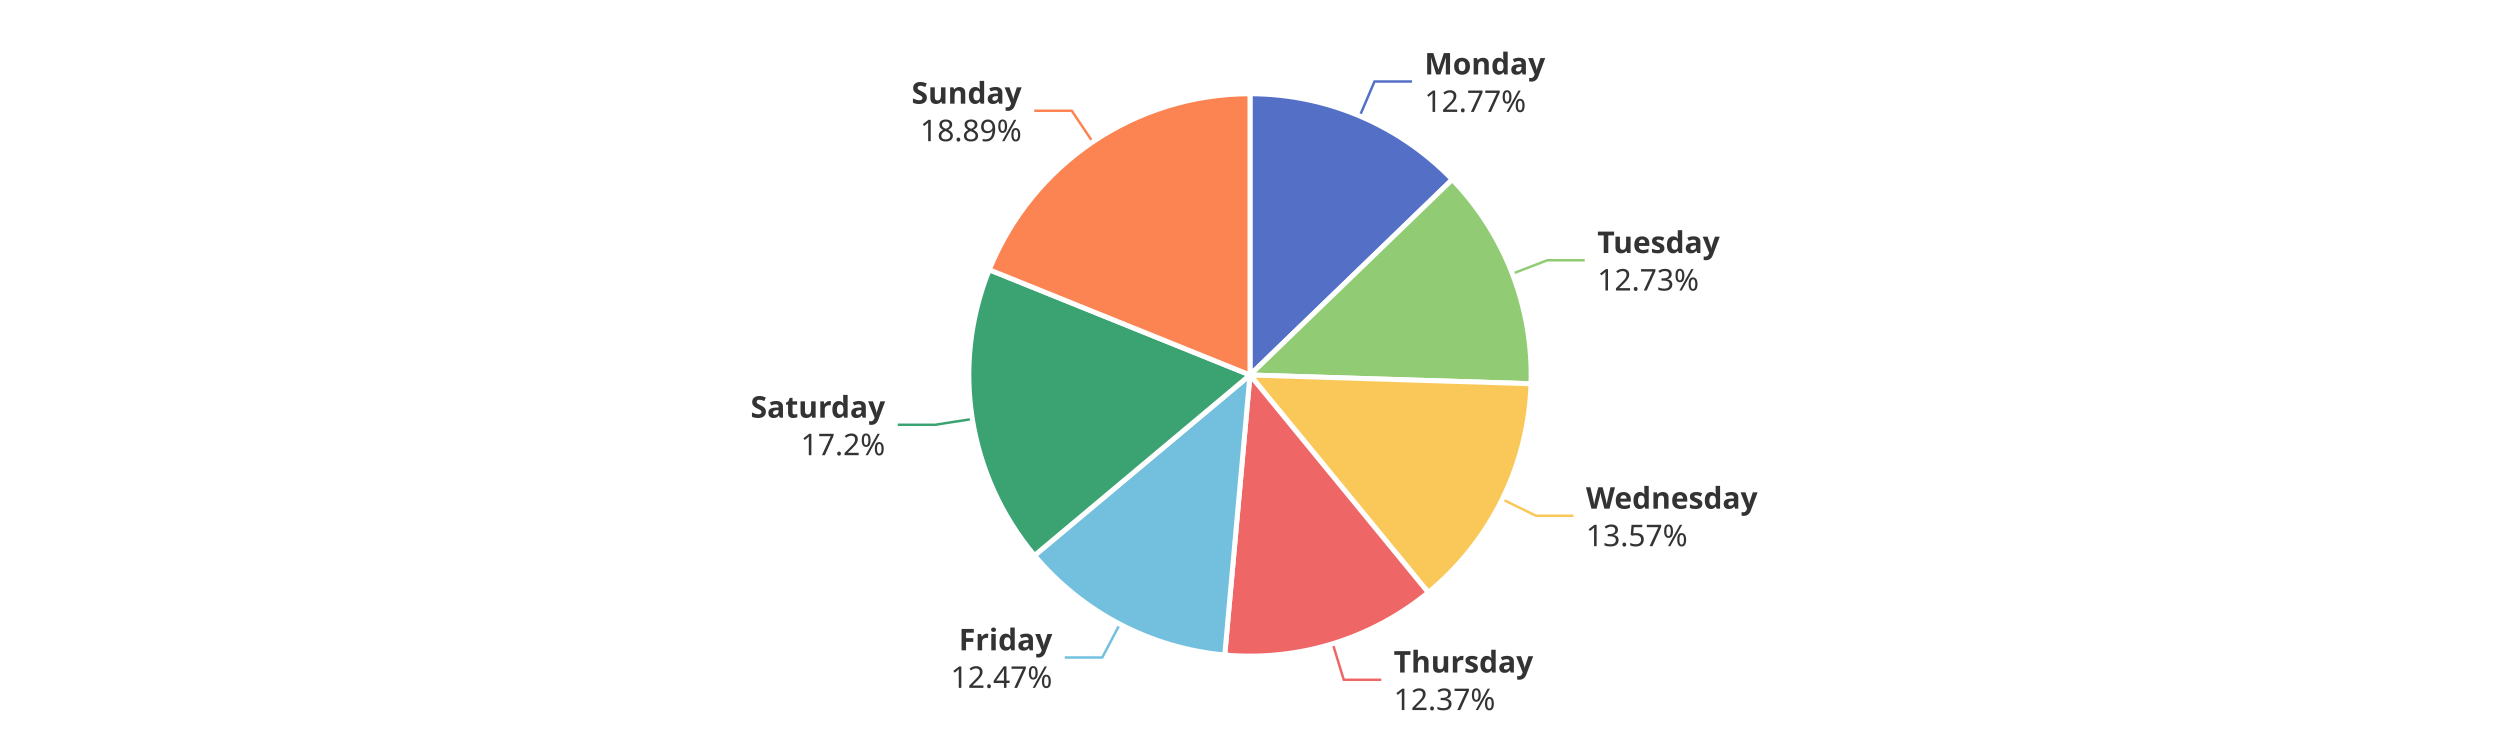
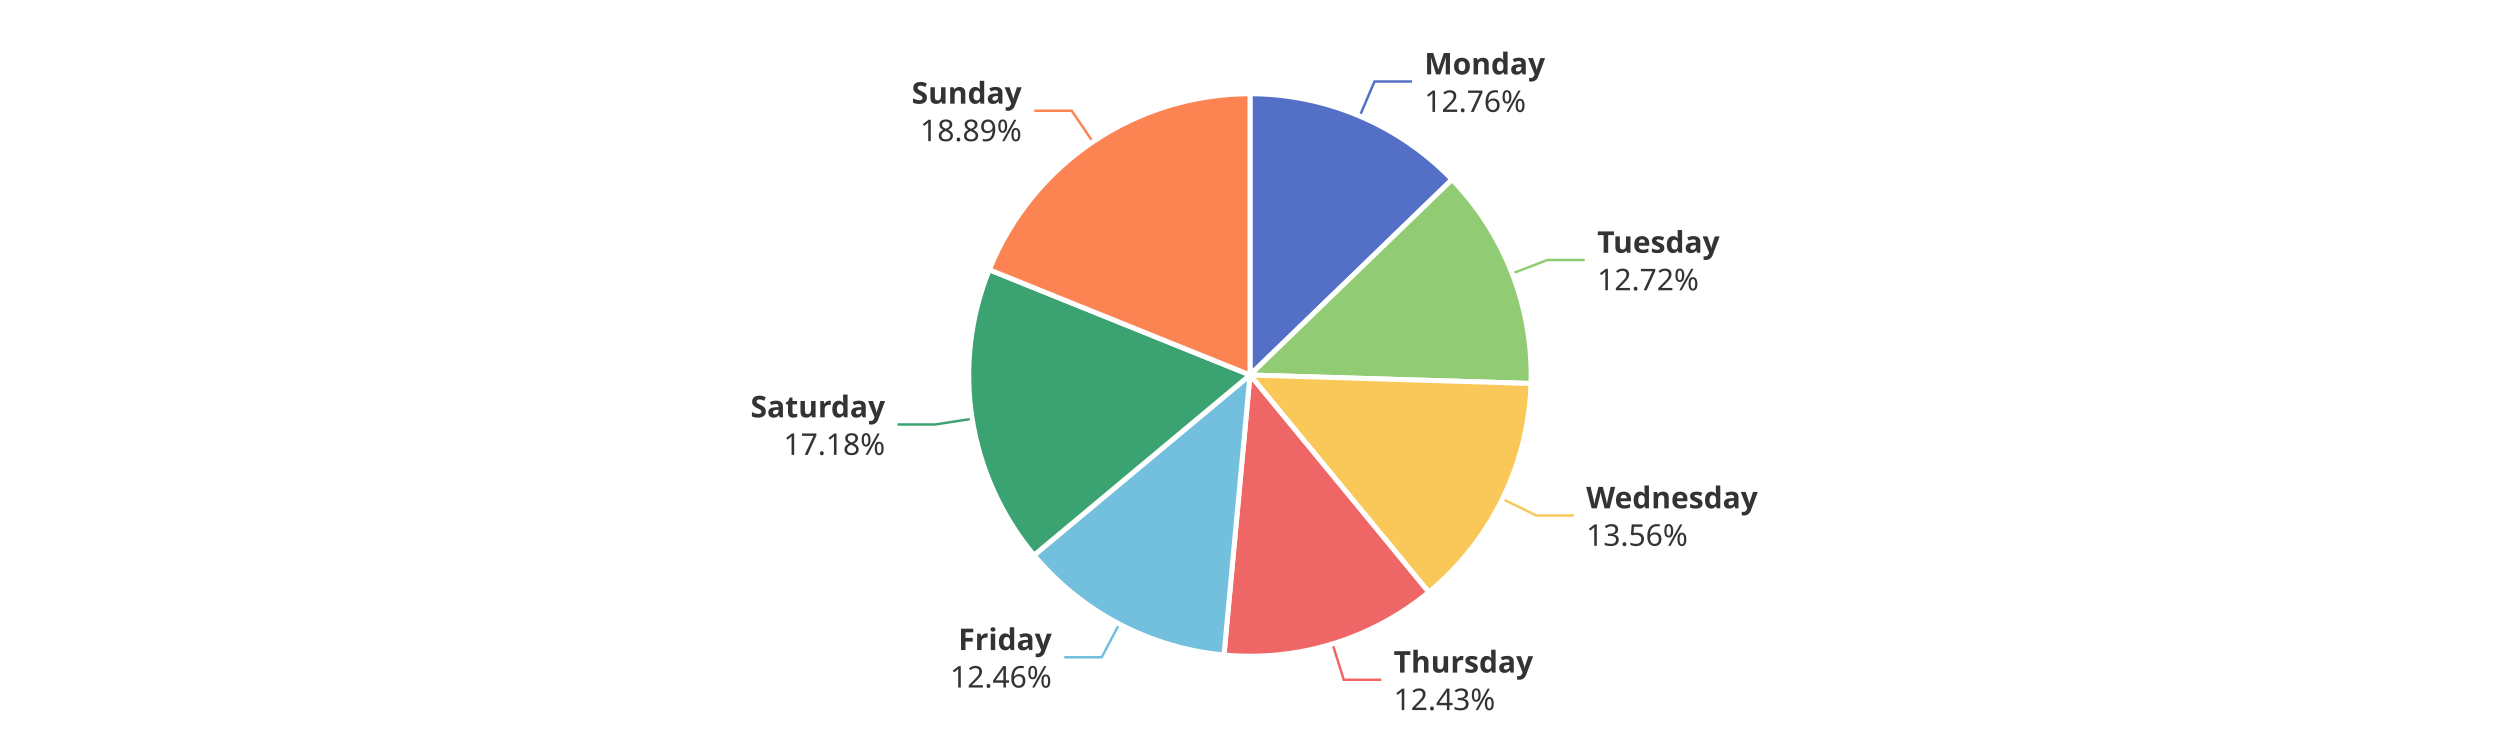
<svg xmlns="http://www.w3.org/2000/svg" width="1000" height="300" version="1.1" baseProfile="full" viewBox="0 0 1000 300">
  <rect width="1000" height="300" x="0" y="0" id="0" fill="#ffffff" />
  <polyline points="543.9 46.4 549.8 32.6 564.8 32.6" fill="none" stroke="#5470c6" />
-   <polyline points="604.9 109.5 618.9 104.1 633.9 104.1" fill="none" stroke="#91cc75" />
-   <polyline points="600.9 199.7 614.4 206.3 629.4 206.3" fill="none" stroke="#fac858" />
-   <polyline points="533.1 257.5 537.5 271.9 552.5 271.9" fill="none" stroke="#ee6666" />
-   <polyline points="447.9 249.7 440.9 263 425.9 263" fill="none" stroke="#73c0de" />
-   <polyline points="388.9 167.6 374.1 169.9 359.1 169.9" fill="none" stroke="#3ba272" />
-   <polyline points="437.1 56.8 428.7 44.3 413.7 44.3" fill="none" stroke="#fc8452" />
-   <path d="M500 37.5A112.5 112.5 0 0 1 580.9 71.8L500 150Z" fill="#5470c6" stroke="#fff" stroke-width="2" stroke-linejoin="round" />
-   <path d="M580.9 71.8A112.5 112.5 0 0 1 612.4 153.5L500 150Z" fill="#91cc75" stroke="#fff" stroke-width="2" stroke-linejoin="round" />
-   <path d="M612.4 153.5A112.5 112.5 0 0 1 571.3 237L500 150Z" fill="#fac858" stroke="#fff" stroke-width="2" stroke-linejoin="round" />
-   <path d="M571.3 237A112.5 112.5 0 0 1 489.9 262L500 150Z" fill="#ee6666" stroke="#fff" stroke-width="2" stroke-linejoin="round" />
-   <path d="M489.9 262A112.5 112.5 0 0 1 413.8 222.2L500 150Z" fill="#73c0de" stroke="#fff" stroke-width="2" stroke-linejoin="round" />
-   <path d="M413.8 222.2A112.5 112.5 0 0 1 395.7 107.9L500 150Z" fill="#3ba272" stroke="#fff" stroke-width="2" stroke-linejoin="round" />
+   <polyline points="604.9 109.4 618.9 104 633.9 104" fill="none" stroke="#91cc75" />
+   <polyline points="601 199.6 614.5 206.2 629.5 206.2" fill="none" stroke="#fac858" />
+   <polyline points="533 257.5 537.5 271.9 552.5 271.9" fill="none" stroke="#ee6666" />
+   <polyline points="447.7 249.6 440.7 262.9 425.7 262.9" fill="none" stroke="#73c0de" />
+   <polyline points="388.9 167.5 374 169.8 359 169.8" fill="none" stroke="#3ba272" />
+   <polyline points="437.1 56.7 428.7 44.3 413.7 44.3" fill="none" stroke="#fc8452" />
+   <path d="M500 37.5A112.5 112.5 0 0 1 580.8 71.8L500 150Z" fill="#5470c6" stroke="#fff" stroke-width="2" stroke-linejoin="round" />
+   <path d="M580.8 71.8A112.5 112.5 0 0 1 612.4 153.4L500 150Z" fill="#91cc75" stroke="#fff" stroke-width="2" stroke-linejoin="round" />
+   <path d="M612.4 153.4A112.5 112.5 0 0 1 571.5 236.9L500 150Z" fill="#fac858" stroke="#fff" stroke-width="2" stroke-linejoin="round" />
+   <path d="M571.5 236.9A112.5 112.5 0 0 1 489.6 262L500 150Z" fill="#ee6666" stroke="#fff" stroke-width="2" stroke-linejoin="round" />
+   <path d="M489.6 262A112.5 112.5 0 0 1 413.6 222.1L500 150Z" fill="#73c0de" stroke="#fff" stroke-width="2" stroke-linejoin="round" />
+   <path d="M413.6 222.1A112.5 112.5 0 0 1 395.7 107.9L500 150Z" fill="#3ba272" stroke="#fff" stroke-width="2" stroke-linejoin="round" />
  <path d="M395.7 107.9A112.5 112.5 0 0 1 500 37.5L500 150Z" fill="#fc8452" stroke="#fff" stroke-width="2" stroke-linejoin="round" />
-   <path d="M0 -15l42.8 0l0 30l-42.8 0Z" transform="translate(569.7848 32.6215)" fill="none" />
-   <text dominant-baseline="central" text-anchor="start" style="font-size:12px;font-family:sans-serif;font-weight:bold;" y="-7.5" transform="translate(569.7848 32.6215)" fill="#333" stroke="rgb(255,255,255)" stroke-width="2" paint-order="stroke" stroke-miterlimit="2">Monday</text>
-   <text dominant-baseline="central" text-anchor="start" style="font-size:12px;font-family:sans-serif;" y="7.5" transform="translate(569.7848 32.6215)" fill="#333" stroke="rgb(255,255,255)" stroke-width="2" paint-order="stroke" stroke-miterlimit="2">12.77%</text>
-   <path d="M0 -15l46.2 0l0 30l-46.2 0Z" transform="translate(638.9348 104.057)" fill="none" />
-   <text dominant-baseline="central" text-anchor="start" style="font-size:12px;font-family:sans-serif;font-weight:bold;" y="-7.5" transform="translate(638.9348 104.057)" fill="#333" stroke="rgb(255,255,255)" stroke-width="2" paint-order="stroke" stroke-miterlimit="2">Tuesday</text>
-   <text dominant-baseline="central" text-anchor="start" style="font-size:12px;font-family:sans-serif;" y="7.5" transform="translate(638.9348 104.057)" fill="#333" stroke="rgb(255,255,255)" stroke-width="2" paint-order="stroke" stroke-miterlimit="2">12.73%</text>
-   <path d="M0 -15l63.6 0l0 30l-63.6 0Z" transform="translate(634.3863 206.3207)" fill="none" />
-   <text dominant-baseline="central" text-anchor="start" style="font-size:12px;font-family:sans-serif;font-weight:bold;" y="-7.5" transform="translate(634.3863 206.3207)" fill="#333" stroke="rgb(255,255,255)" stroke-width="2" paint-order="stroke" stroke-miterlimit="2">Wednesday</text>
-   <text dominant-baseline="central" text-anchor="start" style="font-size:12px;font-family:sans-serif;" y="7.5" transform="translate(634.3863 206.3207)" fill="#333" stroke="rgb(255,255,255)" stroke-width="2" paint-order="stroke" stroke-miterlimit="2">13.57%</text>
-   <path d="M0 -15l50.2 0l0 30l-50.2 0Z" transform="translate(557.4865 271.8647)" fill="none" />
-   <text dominant-baseline="central" text-anchor="start" style="font-size:12px;font-family:sans-serif;font-weight:bold;" y="-7.5" transform="translate(557.4865 271.8647)" fill="#333" stroke="rgb(255,255,255)" stroke-width="2" paint-order="stroke" stroke-miterlimit="2">Thursday</text>
-   <text dominant-baseline="central" text-anchor="start" style="font-size:12px;font-family:sans-serif;" y="7.5" transform="translate(557.4865 271.8647)" fill="#333" stroke="rgb(255,255,255)" stroke-width="2" paint-order="stroke" stroke-miterlimit="2">12.37%</text>
-   <path d="M-40.9 -15l40.9 0l0 30l-40.9 0Z" transform="translate(420.9115 262.9814)" fill="none" />
-   <text dominant-baseline="central" text-anchor="end" style="font-size:12px;font-family:sans-serif;font-weight:bold;" y="-7.5" transform="translate(420.9115 262.9814)" fill="#333" stroke="rgb(255,255,255)" stroke-width="2" paint-order="stroke" stroke-miterlimit="2">Friday</text>
-   <text dominant-baseline="central" text-anchor="end" style="font-size:12px;font-family:sans-serif;" y="7.5" transform="translate(420.9115 262.9814)" fill="#333" stroke="rgb(255,255,255)" stroke-width="2" paint-order="stroke" stroke-miterlimit="2">12.47%</text>
-   <path d="M-48.2 -15l48.2 0l0 30l-48.2 0Z" transform="translate(354.0663 169.9236)" fill="none" />
-   <text dominant-baseline="central" text-anchor="end" style="font-size:12px;font-family:sans-serif;font-weight:bold;" y="-7.5" transform="translate(354.0663 169.9236)" fill="#333" stroke="rgb(255,255,255)" stroke-width="2" paint-order="stroke" stroke-miterlimit="2">Saturday</text>
-   <text dominant-baseline="central" text-anchor="end" style="font-size:12px;font-family:sans-serif;" y="7.5" transform="translate(354.0663 169.9236)" fill="#333" stroke="rgb(255,255,255)" stroke-width="2" paint-order="stroke" stroke-miterlimit="2">17.2%</text>
-   <path d="M-40.9 -15l40.9 0l0 30l-40.9 0Z" transform="translate(408.6723 44.3184)" fill="none" />
-   <text dominant-baseline="central" text-anchor="end" style="font-size:12px;font-family:sans-serif;font-weight:bold;" y="-7.5" transform="translate(408.6723 44.3184)" fill="#333" stroke="rgb(255,255,255)" stroke-width="2" paint-order="stroke" stroke-miterlimit="2">Sunday</text>
-   <text dominant-baseline="central" text-anchor="end" style="font-size:12px;font-family:sans-serif;" y="7.5" transform="translate(408.6723 44.3184)" fill="#333" stroke="rgb(255,255,255)" stroke-width="2" paint-order="stroke" stroke-miterlimit="2">18.89%</text>
+   <path d="M0 -15l42.8 0l0 30l-42.8 0Z" transform="translate(569.7527 32.6078)" fill="none" />
+   <text dominant-baseline="central" text-anchor="start" style="font-size:12px;font-family:sans-serif;font-weight:bold;" y="-7.5" transform="translate(569.7527 32.6078)" fill="#333" stroke="rgb(255,255,255)" stroke-width="2" paint-order="stroke" stroke-miterlimit="2">Monday</text>
+   <text dominant-baseline="central" text-anchor="start" style="font-size:12px;font-family:sans-serif;" y="7.5" transform="translate(569.7527 32.6078)" fill="#333" stroke="rgb(255,255,255)" stroke-width="2" paint-order="stroke" stroke-miterlimit="2">12.76%</text>
+   <path d="M0 -15l46.2 0l0 30l-46.2 0Z" transform="translate(638.897 103.9593)" fill="none" />
+   <text dominant-baseline="central" text-anchor="start" style="font-size:12px;font-family:sans-serif;font-weight:bold;" y="-7.5" transform="translate(638.897 103.9593)" fill="#333" stroke="rgb(255,255,255)" stroke-width="2" paint-order="stroke" stroke-miterlimit="2">Tuesday</text>
+   <text dominant-baseline="central" text-anchor="start" style="font-size:12px;font-family:sans-serif;" y="7.5" transform="translate(638.897 103.9593)" fill="#333" stroke="rgb(255,255,255)" stroke-width="2" paint-order="stroke" stroke-miterlimit="2">12.72%</text>
+   <path d="M0 -15l63.6 0l0 30l-63.6 0Z" transform="translate(634.4632 206.1642)" fill="none" />
+   <text dominant-baseline="central" text-anchor="start" style="font-size:12px;font-family:sans-serif;font-weight:bold;" y="-7.5" transform="translate(634.4632 206.1642)" fill="#333" stroke="rgb(255,255,255)" stroke-width="2" paint-order="stroke" stroke-miterlimit="2">Wednesday</text>
+   <text dominant-baseline="central" text-anchor="start" style="font-size:12px;font-family:sans-serif;" y="7.5" transform="translate(634.4632 206.1642)" fill="#333" stroke="rgb(255,255,255)" stroke-width="2" paint-order="stroke" stroke-miterlimit="2">13.56%</text>
+   <path d="M0 -15l50.2 0l0 30l-50.2 0Z" transform="translate(557.4519 271.8754)" fill="none" />
+   <text dominant-baseline="central" text-anchor="start" style="font-size:12px;font-family:sans-serif;font-weight:bold;" y="-7.5" transform="translate(557.4519 271.8754)" fill="#333" stroke="rgb(255,255,255)" stroke-width="2" paint-order="stroke" stroke-miterlimit="2">Thursday</text>
+   <text dominant-baseline="central" text-anchor="start" style="font-size:12px;font-family:sans-serif;" y="7.5" transform="translate(557.4519 271.8754)" fill="#333" stroke="rgb(255,255,255)" stroke-width="2" paint-order="stroke" stroke-miterlimit="2">12.43%</text>
+   <path d="M-40.9 -15l40.9 0l0 30l-40.9 0Z" transform="translate(420.6932 262.867)" fill="none" />
+   <text dominant-baseline="central" text-anchor="end" style="font-size:12px;font-family:sans-serif;font-weight:bold;" y="-7.5" transform="translate(420.6932 262.867)" fill="#333" stroke="rgb(255,255,255)" stroke-width="2" paint-order="stroke" stroke-miterlimit="2">Friday</text>
+   <text dominant-baseline="central" text-anchor="end" style="font-size:12px;font-family:sans-serif;" y="7.5" transform="translate(420.6932 262.867)" fill="#333" stroke="rgb(255,255,255)" stroke-width="2" paint-order="stroke" stroke-miterlimit="2">12.46%</text>
+   <path d="M-48.2 -15l48.2 0l0 30l-48.2 0Z" transform="translate(354.0448 169.7871)" fill="none" />
+   <text dominant-baseline="central" text-anchor="end" style="font-size:12px;font-family:sans-serif;font-weight:bold;" y="-7.5" transform="translate(354.0448 169.7871)" fill="#333" stroke="rgb(255,255,255)" stroke-width="2" paint-order="stroke" stroke-miterlimit="2">Saturday</text>
+   <text dominant-baseline="central" text-anchor="end" style="font-size:12px;font-family:sans-serif;" y="7.5" transform="translate(354.0448 169.7871)" fill="#333" stroke="rgb(255,255,255)" stroke-width="2" paint-order="stroke" stroke-miterlimit="2">17.18%</text>
+   <path d="M-40.9 -15l40.9 0l0 30l-40.9 0Z" transform="translate(408.6992 44.3002)" fill="none" />
+   <text dominant-baseline="central" text-anchor="end" style="font-size:12px;font-family:sans-serif;font-weight:bold;" y="-7.5" transform="translate(408.6992 44.3002)" fill="#333" stroke="rgb(255,255,255)" stroke-width="2" paint-order="stroke" stroke-miterlimit="2">Sunday</text>
+   <text dominant-baseline="central" text-anchor="end" style="font-size:12px;font-family:sans-serif;" y="7.5" transform="translate(408.6992 44.3002)" fill="#333" stroke="rgb(255,255,255)" stroke-width="2" paint-order="stroke" stroke-miterlimit="2">18.89%</text>
</svg>
